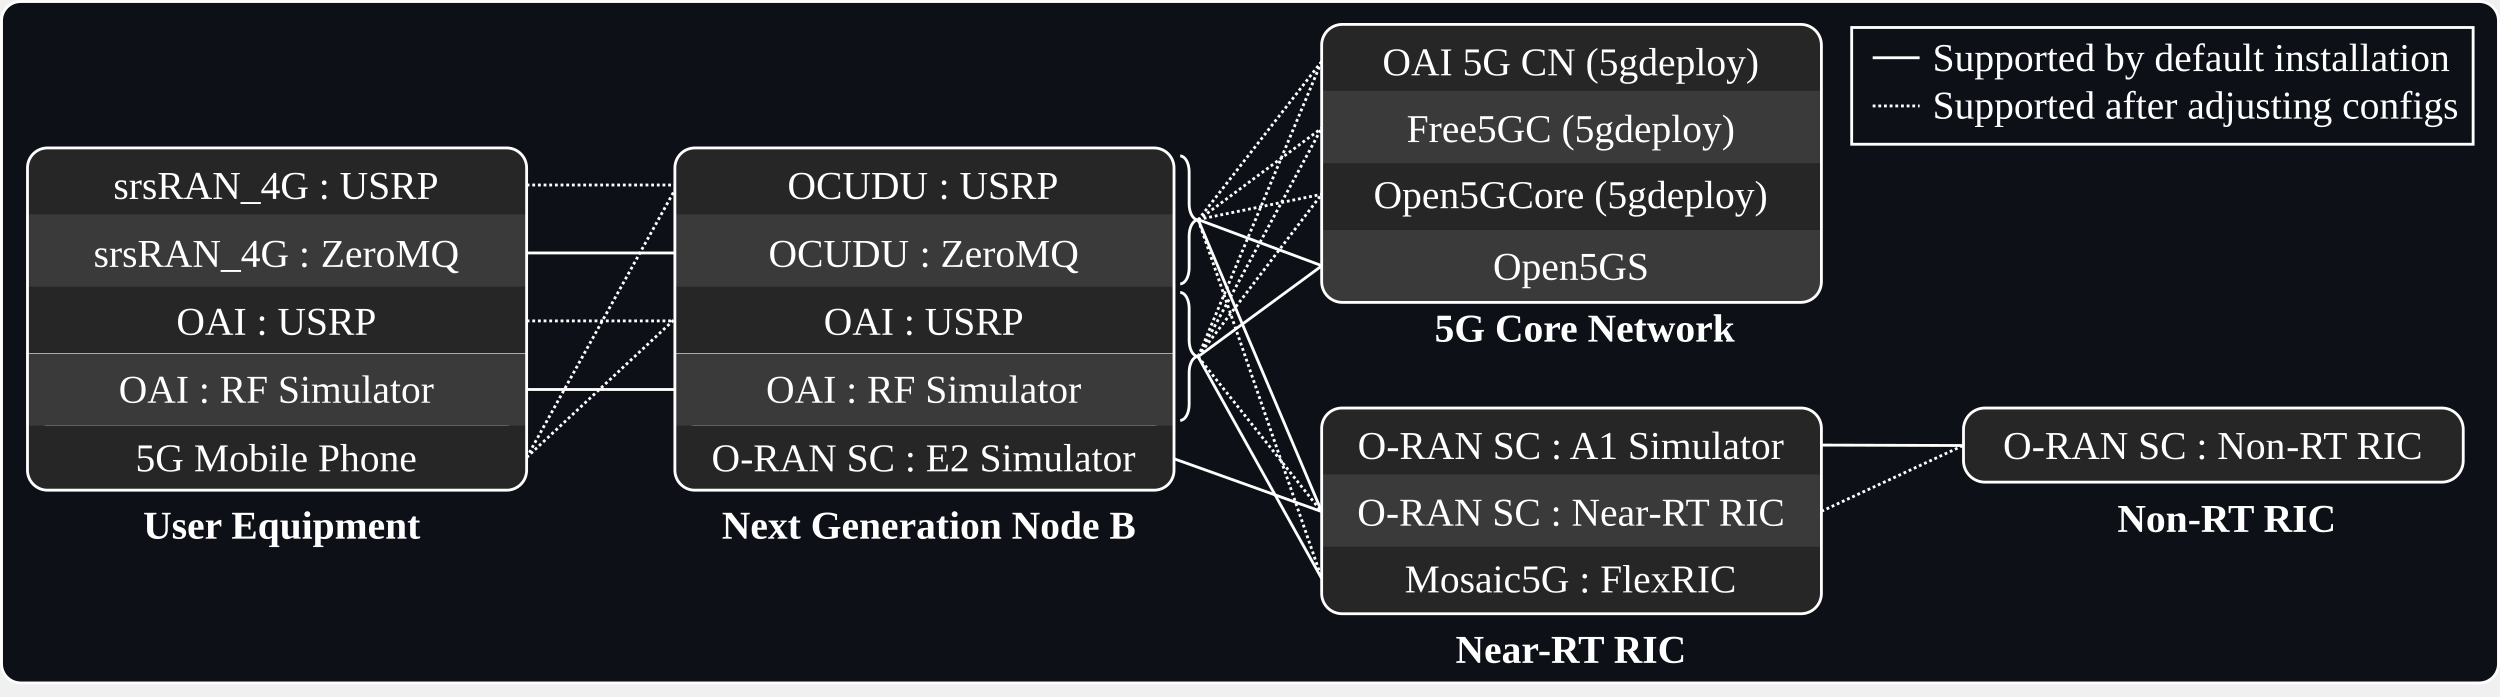
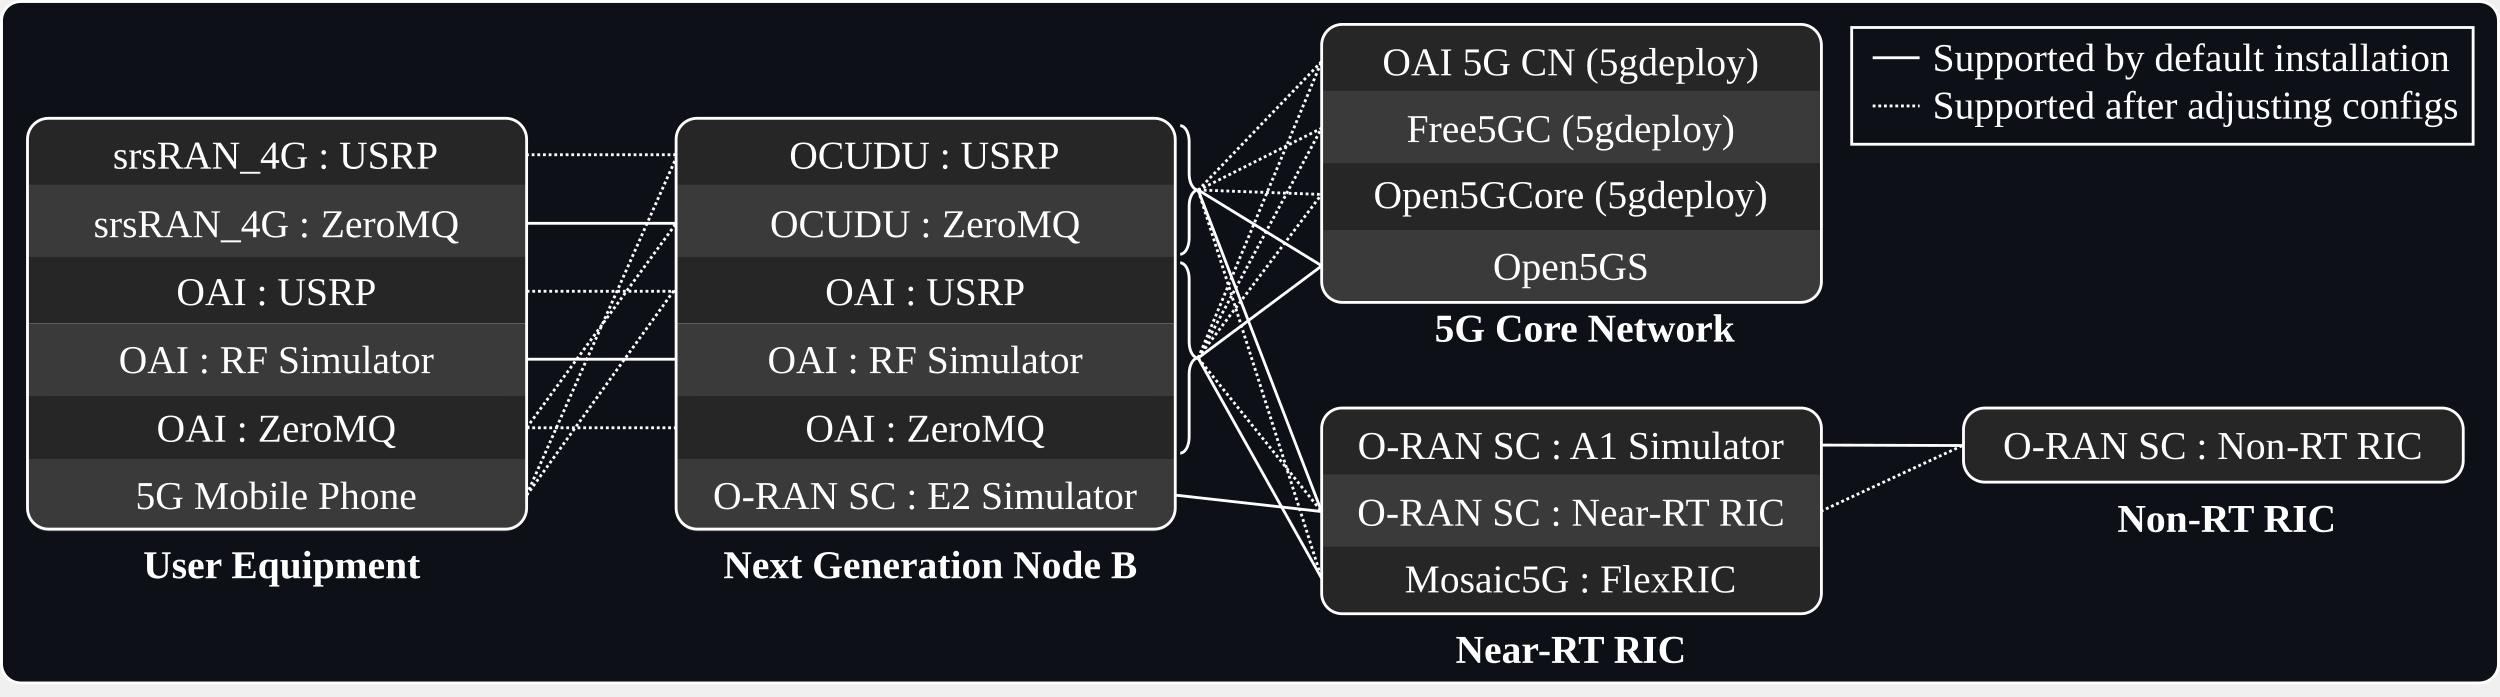
<svg xmlns="http://www.w3.org/2000/svg" width="4047" height="1127" xml:space="preserve" overflow="hidden">
  <g transform="translate(-177 -684)">
    <path d="M179.5 717.438C179.5 700.352 193.351 686.5 210.438 686.5L4190.56 686.5C4207.65 686.5 4221.5 700.352 4221.5 717.438L4221.5 1758.56C4221.5 1775.65 4207.65 1789.5 4190.56 1789.5L210.438 1789.5C193.351 1789.5 179.5 1775.65 179.5 1758.56Z" stroke="#FFFFFF" stroke-width="4.583" stroke-miterlimit="8" fill="#0D1117" fill-rule="evenodd" />
-     <path d="M2071.5 1424.5 2317.13 1512.38" stroke="#FFFFFF" stroke-width="4.583" stroke-miterlimit="8" fill="none" fill-rule="evenodd" />
-     <path d="M1029.5 983.5 1273.76 983.5" stroke="#FFFFFF" stroke-width="4.583" stroke-miterlimit="8" stroke-dasharray="4.583 4.583" fill="none" fill-rule="evenodd" />
-     <path d="M1029.5 1093.5 1275.13 1093.5" stroke="#FFFFFF" stroke-width="4.583" stroke-miterlimit="8" fill="none" fill-rule="evenodd" />
-     <path d="M0 0 244.259 441.244" stroke="#FFFFFF" stroke-width="4.583" stroke-miterlimit="8" stroke-dasharray="4.583 4.583" fill="none" fill-rule="evenodd" transform="matrix(1 0 0 -1 1029.5 1424.74)" />
-     <path d="M1029.5 1314.5 1275.13 1314.5" stroke="#FFFFFF" stroke-width="4.583" stroke-miterlimit="8" fill="none" fill-rule="evenodd" />
-     <path d="M1029.5 1203.5 1269.56 1203.5" stroke="#FFFFFF" stroke-width="4.583" stroke-miterlimit="8" stroke-dasharray="4.583 4.583" fill="none" fill-rule="evenodd" />
-     <path d="M2087.5 936.5C2095.51 936.5 2102 948.042 2102 962.281L2102 1014.22C2102 1028.46 2108.49 1040 2116.5 1040 2108.49 1040 2102 1051.54 2102 1065.78L2102 1117.72C2102 1131.96 2095.51 1143.5 2087.5 1143.5" stroke="#FFFFFF" stroke-width="4.583" stroke-miterlimit="8" fill="none" fill-rule="evenodd" />
-     <path d="M2087.5 1157.5C2095.51 1157.5 2102 1169.04 2102 1183.28L2102 1235.22C2102 1249.46 2108.49 1261 2116.5 1261 2108.49 1261 2102 1272.54 2102 1286.78L2102 1338.72C2102 1352.96 2095.51 1364.5 2087.5 1364.5" stroke="#FFFFFF" stroke-width="4.583" stroke-miterlimit="8" fill="none" fill-rule="evenodd" />
-     <path d="M1269 955.4C1269 937.506 1283.51 923 1301.4 923L2044.6 923C2062.49 923 2077 937.506 2077 955.4L2077 1443.6C2077 1461.49 2062.49 1476 2044.6 1476L1301.4 1476C1283.51 1476 1269 1461.49 1269 1443.6Z" fill="#262626" fill-rule="evenodd" />
-     <path d="M2043.2 1373 1302.8 1373C1284.13 1373 1269 1357.87 1269 1339.2L1269 1256 2077 1256 2077 1339.2C2077 1357.87 2061.87 1373 2043.2 1373Z" fill="#F2F2F2" fill-rule="evenodd" />
-     <rect x="1269" y="1031" width="808" height="117" fill="#3A3A3A" />
-     <text fill="#FFFFFF" font-family="Times New Roman,Times New Roman_MSFontService,sans-serif" font-weight="400" font-size="64" transform="matrix(1 0 0 1 1510.44 1226)">OAI : USRP</text>
-     <text fill="#FFFFFF" font-family="Times New Roman,Times New Roman_MSFontService,sans-serif" font-weight="400" font-size="64" transform="matrix(1 0 0 1 1421.06 1116)">OCUDU</text>
-     <text fill="#FFFFFF" font-family="Times New Roman,Times New Roman_MSFontService,sans-serif" font-weight="400" font-size="64" transform="matrix(1 0 0 1 1665.7 1116)">: </text>
-     <text fill="#FFFFFF" font-family="Times New Roman,Times New Roman_MSFontService,sans-serif" font-weight="400" font-size="64" transform="matrix(1 0 0 1 1699.5 1116)">ZeroMQ</text>
-     <text fill="#FFFFFF" font-family="Times New Roman,Times New Roman_MSFontService,sans-serif" font-weight="400" font-size="64" transform="matrix(1 0 0 1 1451.77 1006)">OCUDU</text>
-     <text fill="#FFFFFF" font-family="Times New Roman,Times New Roman_MSFontService,sans-serif" font-weight="400" font-size="64" transform="matrix(1 0 0 1 1696.41 1006)">: USRP</text>
-     <text fill="#FFFFFF" font-family="Times New Roman,Times New Roman_MSFontService,sans-serif" font-weight="400" font-size="64" transform="matrix(1 0 0 1 1328.82 1447)">O</text>
-     <text fill="#FFFFFF" font-family="Times New Roman,Times New Roman_MSFontService,sans-serif" font-weight="400" font-size="64" transform="matrix(1 0 0 1 1375.23 1447)">-</text>
-     <text fill="#FFFFFF" font-family="Times New Roman,Times New Roman_MSFontService,sans-serif" font-weight="400" font-size="64" transform="matrix(1 0 0 1 1396.43 1447)">RAN SC : E2 Simulator</text>
-     <text fill="#FFFFFF" font-family="Times New Roman,Times New Roman_MSFontService,sans-serif" font-weight="700" font-size="64" transform="matrix(1 0 0 1 1345.48 1556)">Next Generation Node B</text>
-     <rect x="1269" y="1257" width="808" height="116" fill="#3A3A3A" />
-     <text fill="#FFFFFF" font-family="Times New Roman,Times New Roman_MSFontService,sans-serif" font-weight="400" font-size="64" transform="matrix(1 0 0 1 1417.05 1336)">OAI : RF Simulator</text>
-     <path d="M1269.5 955.737C1269.5 937.933 1283.93 923.5 1301.74 923.5L2045.26 923.5C2063.07 923.5 2077.5 937.933 2077.5 955.737L2077.5 1445.26C2077.5 1463.07 2063.07 1477.5 2045.26 1477.5L1301.74 1477.5C1283.93 1477.5 1269.5 1463.07 1269.5 1445.26Z" stroke="#FFFFFF" stroke-width="4.583" stroke-miterlimit="8" fill="none" fill-rule="evenodd" />
-     <path d="M221 955.4C221 937.506 235.506 923 253.4 923L996.599 923C1014.49 923 1029 937.506 1029 955.4L1029 1443.6C1029 1461.49 1014.49 1476 996.599 1476L253.4 1476C235.506 1476 221 1461.49 221 1443.6Z" fill="#262626" fill-rule="evenodd" />
-     <path d="M995.199 1373 254.801 1373C236.133 1373 221 1357.87 221 1339.2L221 1256 1029 1256 1029 1339.2C1029 1357.87 1013.87 1373 995.199 1373Z" fill="#F2F2F2" fill-rule="evenodd" />
-     <rect x="221" y="1031" width="808" height="117" fill="#3A3A3A" />
-     <text fill="#FFFFFF" font-family="Times New Roman,Times New Roman_MSFontService,sans-serif" font-weight="400" font-size="64" transform="matrix(1 0 0 1 462.53 1226)">OAI : USRP</text>
-     <text fill="#FFFFFF" font-family="Times New Roman,Times New Roman_MSFontService,sans-serif" font-weight="400" font-size="64" transform="matrix(1 0 0 1 328.467 1116)">srsRAN_4G : </text>
-     <text fill="#FFFFFF" font-family="Times New Roman,Times New Roman_MSFontService,sans-serif" font-weight="400" font-size="64" transform="matrix(1 0 0 1 696.28 1116)">ZeroMQ</text>
-     <text fill="#FFFFFF" font-family="Times New Roman,Times New Roman_MSFontService,sans-serif" font-weight="400" font-size="64" transform="matrix(1 0 0 1 360.551 1006)">srsRAN_4G : USRP</text>
-     <text fill="#FFFFFF" font-family="Times New Roman,Times New Roman_MSFontService,sans-serif" font-weight="400" font-size="64" transform="matrix(1 0 0 1 396.358 1447)">5G </text>
-     <text fill="#FFFFFF" font-family="Times New Roman,Times New Roman_MSFontService,sans-serif" font-weight="400" font-size="64" transform="matrix(1 0 0 1 490.889 1447)">Mobile Phone</text>
-     <text fill="#FFFFFF" font-family="Times New Roman,Times New Roman_MSFontService,sans-serif" font-weight="700" font-size="64" transform="matrix(1 0 0 1 408.725 1556)">User Equipment</text>
-     <rect x="221" y="1257" width="808" height="116" fill="#3A3A3A" />
-     <text fill="#FFFFFF" font-family="Times New Roman,Times New Roman_MSFontService,sans-serif" font-weight="400" font-size="64" transform="matrix(1 0 0 1 369.144 1336)">OAI : RF Simulator</text>
-     <path d="M221.5 955.737C221.5 937.933 235.933 923.5 253.737 923.5L997.263 923.5C1015.07 923.5 1029.5 937.933 1029.5 955.737L1029.5 1445.26C1029.5 1463.07 1015.07 1477.5 997.263 1477.5L253.737 1477.5C235.933 1477.5 221.5 1463.07 221.5 1445.26Z" stroke="#FFFFFF" stroke-width="4.583" stroke-miterlimit="8" fill="none" fill-rule="evenodd" />
+     <path d="M0 0 230.922 107.201" stroke="#FFFFFF" stroke-width="4.583" stroke-miterlimit="8" stroke-dasharray="4.583 4.583" fill="none" fill-rule="evenodd" transform="matrix(1 0 0 -1 3124.5 1511.7)" />
+     <path d="M3124.5 1404.5 3355.42 1405.22" stroke="#FFFFFF" stroke-width="4.583" stroke-miterlimit="8" fill="none" fill-rule="evenodd" />
+     <path d="M2079.5 1485.5 2316.84 1512.16" stroke="#FFFFFF" stroke-width="4.583" stroke-miterlimit="8" fill="none" fill-rule="evenodd" />
+     <path d="M2087.5 887.5C2095.51 887.5 2102 899.043 2102 913.281L2102 965.719C2102 979.958 2108.49 991.5 2116.5 991.5 2108.49 991.5 2102 1003.04 2102 1017.28L2102 1069.72C2102 1083.96 2095.51 1095.5 2087.5 1095.5" stroke="#FFFFFF" stroke-width="4.583" stroke-miterlimit="8" fill="none" fill-rule="evenodd" />
+     <path d="M2087.5 1109.5C2095.51 1109.5 2102 1121.04 2102 1135.28L2102 1237.72C2102 1251.96 2108.49 1263.5 2116.5 1263.5 2108.49 1263.5 2102 1275.04 2102 1289.28L2102 1391.72C2102 1405.96 2095.51 1417.5 2087.5 1417.5" stroke="#FFFFFF" stroke-width="4.583" stroke-miterlimit="8" fill="none" fill-rule="evenodd" />
+     <path d="M2116.5 1263.5 2316.43 1512.23" stroke="#FFFFFF" stroke-width="4.583" stroke-miterlimit="8" stroke-dasharray="4.583 4.583" fill="none" fill-rule="evenodd" />
+     <path d="M2116.5 991.5 2316.43 1114.17" stroke="#FFFFFF" stroke-width="4.583" stroke-miterlimit="8" fill="none" fill-rule="evenodd" />
+     <path d="M0 0 199.933 149.091" stroke="#FFFFFF" stroke-width="4.583" stroke-miterlimit="8" fill="none" fill-rule="evenodd" transform="matrix(1 0 0 -1 2116.5 1263.59)" />
+     <path d="M2116.5 1263.5 2316.43 1620.15" stroke="#FFFFFF" stroke-width="4.583" stroke-miterlimit="8" fill="none" fill-rule="evenodd" />
+     <path d="M2116.5 991.5 2316.43 1619.9" stroke="#FFFFFF" stroke-width="4.583" stroke-miterlimit="8" stroke-dasharray="4.583 4.583" fill="none" fill-rule="evenodd" />
+     <path d="M0 0 199.933 372.418" stroke="#FFFFFF" stroke-width="4.583" stroke-miterlimit="8" stroke-dasharray="4.583 4.583" fill="none" fill-rule="evenodd" transform="matrix(1 0 0 -1 2116.5 1263.92)" />
+     <path d="M0 0 199.932 480.334" stroke="#FFFFFF" stroke-width="4.583" stroke-miterlimit="8" stroke-dasharray="4.583 4.583" fill="none" fill-rule="evenodd" transform="matrix(1 0 0 -1 2116.5 1263.83)" />
+     <path d="M2116.5 991.5 2316.43 998.756" stroke="#FFFFFF" stroke-width="4.583" stroke-miterlimit="8" stroke-dasharray="4.583 4.583" fill="none" fill-rule="evenodd" />
+     <path d="M0 0 199.933 100.66" stroke="#FFFFFF" stroke-width="4.583" stroke-miterlimit="8" stroke-dasharray="4.583 4.583" fill="none" fill-rule="evenodd" transform="matrix(1 0 0 -1 2116.5 992.16)" />
+     <path d="M0 0 199.932 208.577" stroke="#FFFFFF" stroke-width="4.583" stroke-miterlimit="8" stroke-dasharray="4.583 4.583" fill="none" fill-rule="evenodd" transform="matrix(1 0 0 -1 2116.5 992.077)" />
+     <path d="M0 0 199.933 264.502" stroke="#FFFFFF" stroke-width="4.583" stroke-miterlimit="8" stroke-dasharray="4.583 4.583" fill="none" fill-rule="evenodd" transform="matrix(1 0 0 -1 2116.5 1263)" />
+     <path d="M2116.5 991.5 2316.43 1511.99" stroke="#FFFFFF" stroke-width="4.583" stroke-miterlimit="8" fill="none" fill-rule="evenodd" />
+     <path d="M1028.5 934.5 1270.66 934.501" stroke="#FFFFFF" stroke-width="4.583" stroke-miterlimit="8" stroke-dasharray="4.583 4.583" fill="none" fill-rule="evenodd" />
+     <path d="M1029.5 1045.5 1271.66 1045.5" stroke="#FFFFFF" stroke-width="4.583" stroke-miterlimit="8" fill="none" fill-rule="evenodd" />
+     <path d="M0 0 244.261 550.592" stroke="#FFFFFF" stroke-width="4.583" stroke-miterlimit="8" stroke-dasharray="4.583 4.583" fill="none" fill-rule="evenodd" transform="matrix(1 0 0 -1 1029.5 1485.09)" />
+     <path d="M1029.5 1265.5 1271.66 1265.5" stroke="#FFFFFF" stroke-width="4.583" stroke-miterlimit="8" fill="none" fill-rule="evenodd" />
+     <path d="M1029.5 1155.5 1271.66 1155.5" stroke="#FFFFFF" stroke-width="4.583" stroke-miterlimit="8" stroke-dasharray="4.583 4.583" fill="none" fill-rule="evenodd" />
+     <path d="M0 0 239.784 333.293" stroke="#FFFFFF" stroke-width="4.583" stroke-miterlimit="8" stroke-dasharray="4.583 4.583" fill="none" fill-rule="evenodd" transform="matrix(1 0 0 -1 1029.5 1485.79)" />
+     <path d="M1029.5 1376.5 1271.66 1376.5" stroke="#FFFFFF" stroke-width="4.583" stroke-miterlimit="8" stroke-dasharray="4.583 4.583" fill="none" fill-rule="evenodd" />
+     <path d="M0 0 242.165 330.933" stroke="#FFFFFF" stroke-width="4.583" stroke-miterlimit="8" stroke-dasharray="4.583 4.583" fill="none" fill-rule="evenodd" transform="matrix(1 0 0 -1 1029.5 1376.43)" />
+     <path d="M221 914.196C221 892.549 238.549 875 260.197 875L989.803 875C1011.45 875 1029 892.549 1029 914.196L1029 1504.79C1029 1526.44 1011.45 1543.99 989.803 1543.99L260.197 1543.99C238.549 1543.99 221 1526.44 221 1504.79Z" fill="#262626" fill-rule="evenodd" />
+     <path d="M995.488 1324 254.512 1324C236.004 1324 221 1309 221 1290.49L221 1208 1029 1208 1029 1290.49C1029 1309 1014 1324 995.488 1324Z" fill="#F2F2F2" fill-rule="evenodd" />
+     <rect x="221" y="983" width="808" height="117" fill="#3A3A3A" />
+     <text fill="#FFFFFF" font-family="Times New Roman,Times New Roman_MSFontService,sans-serif" font-weight="400" font-size="64" transform="matrix(1 0 0 1 462.528 1178)">OAI : USRP</text>
+     <text fill="#FFFFFF" font-family="Times New Roman,Times New Roman_MSFontService,sans-serif" font-weight="400" font-size="64" transform="matrix(1 0 0 1 328.466 1068)">srsRAN_4G : </text>
+     <text fill="#FFFFFF" font-family="Times New Roman,Times New Roman_MSFontService,sans-serif" font-weight="400" font-size="64" transform="matrix(1 0 0 1 696.278 1068)">ZeroMQ</text>
+     <text fill="#FFFFFF" font-family="Times New Roman,Times New Roman_MSFontService,sans-serif" font-weight="400" font-size="64" transform="matrix(1 0 0 1 359.69 957)">srsRAN_4G : USRP</text>
+     <text fill="#FFFFFF" font-family="Times New Roman,Times New Roman_MSFontService,sans-serif" font-weight="400" font-size="64" transform="matrix(1 0 0 1 430.445 1399)">OAI : </text>
+     <text fill="#FFFFFF" font-family="Times New Roman,Times New Roman_MSFontService,sans-serif" font-weight="400" font-size="64" transform="matrix(1 0 0 1 594.299 1399)">ZeroMQ</text>
+     <rect x="221" y="1208" width="808" height="117" fill="#3A3A3A" />
+     <text fill="#FFFFFF" font-family="Times New Roman,Times New Roman_MSFontService,sans-serif" font-weight="400" font-size="64" transform="matrix(1 0 0 1 369.143 1288)">OAI : RF Simulator</text>
+     <path d="M995.199 1544 254.801 1544C236.133 1544 221 1528.87 221 1510.2L221 1427 1029 1427 1029 1510.2C1029 1528.87 1013.87 1544 995.199 1544Z" fill="#3A3A3A" fill-rule="evenodd" />
+     <text fill="#FFFFFF" font-family="Times New Roman,Times New Roman_MSFontService,sans-serif" font-weight="400" font-size="64" transform="matrix(1 0 0 1 396.356 1508)">5G </text>
+     <text fill="#FFFFFF" font-family="Times New Roman,Times New Roman_MSFontService,sans-serif" font-weight="400" font-size="64" transform="matrix(1 0 0 1 490.887 1508)">Mobile Phone</text>
+     <path d="M221.5 909.562C221.5 890.75 236.75 875.5 255.562 875.5L995.438 875.5C1014.25 875.5 1029.5 890.75 1029.5 909.562L1029.5 1506.44C1029.5 1525.25 1014.25 1540.5 995.438 1540.5L255.562 1540.5C236.75 1540.5 221.5 1525.25 221.5 1506.44Z" stroke="#FFFFFF" stroke-width="4.583" stroke-miterlimit="8" fill="none" fill-rule="evenodd" />
+     <text fill="#FFFFFF" font-family="Times New Roman,Times New Roman_MSFontService,sans-serif" font-weight="700" font-size="64" transform="matrix(1 0 0 1 408.723 1620)">User Equipment</text>
+     <path d="M1271 914.196C1271 892.549 1288.55 875 1310.2 875L2039.8 875C2061.45 875 2079 892.549 2079 914.196L2079 1504.79C2079 1526.44 2061.45 1543.99 2039.8 1543.99L1310.2 1543.99C1288.55 1543.99 1271 1526.44 1271 1504.79Z" fill="#262626" fill-rule="evenodd" />
+     <path d="M2045.49 1324 1304.51 1324C1286 1324 1271 1309 1271 1290.49L1271 1208 2079 1208 2079 1290.49C2079 1309 2064 1324 2045.49 1324Z" fill="#F2F2F2" fill-rule="evenodd" />
+     <rect x="1271" y="983" width="808" height="117" fill="#3A3A3A" />
+     <text fill="#FFFFFF" font-family="Times New Roman,Times New Roman_MSFontService,sans-serif" font-weight="400" font-size="64" transform="matrix(1 0 0 1 1512.82 1178)">OAI : USRP</text>
+     <text fill="#FFFFFF" font-family="Times New Roman,Times New Roman_MSFontService,sans-serif" font-weight="400" font-size="64" transform="matrix(1 0 0 1 1423.44 1068)">OCUDU : </text>
+     <text fill="#FFFFFF" font-family="Times New Roman,Times New Roman_MSFontService,sans-serif" font-weight="400" font-size="64" transform="matrix(1 0 0 1 1701.88 1068)">ZeroMQ</text>
+     <text fill="#FFFFFF" font-family="Times New Roman,Times New Roman_MSFontService,sans-serif" font-weight="400" font-size="64" transform="matrix(1 0 0 1 1454.67 957)">OCUDU : USRP</text>
+     <text fill="#FFFFFF" font-family="Times New Roman,Times New Roman_MSFontService,sans-serif" font-weight="400" font-size="64" transform="matrix(1 0 0 1 1480.74 1399)">OAI : </text>
+     <text fill="#FFFFFF" font-family="Times New Roman,Times New Roman_MSFontService,sans-serif" font-weight="400" font-size="64" transform="matrix(1 0 0 1 1644.59 1399)">ZeroMQ</text>
+     <rect x="1271" y="1208" width="808" height="117" fill="#3A3A3A" />
+     <text fill="#FFFFFF" font-family="Times New Roman,Times New Roman_MSFontService,sans-serif" font-weight="400" font-size="64" transform="matrix(1 0 0 1 1419.43 1288)">OAI : RF Simulator</text>
+     <path d="M2045.2 1544 1304.8 1544C1286.13 1544 1271 1528.87 1271 1510.2L1271 1427 2079 1427 2079 1510.2C2079 1528.87 2063.87 1544 2045.2 1544Z" fill="#3A3A3A" fill-rule="evenodd" />
+     <text fill="#FFFFFF" font-family="Times New Roman,Times New Roman_MSFontService,sans-serif" font-weight="400" font-size="64" transform="matrix(1 0 0 1 1331.2 1508)">O</text>
+     <text fill="#FFFFFF" font-family="Times New Roman,Times New Roman_MSFontService,sans-serif" font-weight="400" font-size="64" transform="matrix(1 0 0 1 1377.61 1508)">-</text>
+     <text fill="#FFFFFF" font-family="Times New Roman,Times New Roman_MSFontService,sans-serif" font-weight="400" font-size="64" transform="matrix(1 0 0 1 1398.81 1508)">RAN SC : E2 Simulator</text>
+     <path d="M1271.5 909.562C1271.5 890.75 1286.75 875.5 1305.56 875.5L2045.44 875.5C2064.25 875.5 2079.5 890.75 2079.5 909.562L2079.5 1506.44C2079.5 1525.25 2064.25 1540.5 2045.44 1540.5L1305.56 1540.5C1286.75 1540.5 1271.5 1525.25 1271.5 1506.44Z" stroke="#FFFFFF" stroke-width="4.583" stroke-miterlimit="8" fill="none" fill-rule="evenodd" />
+     <text fill="#FFFFFF" font-family="Times New Roman,Times New Roman_MSFontService,sans-serif" font-weight="700" font-size="64" transform="matrix(1 0 0 1 1347.86 1620)">Next Generation Node B</text>
    <path d="M3355.5 1379.24C3355.5 1360.05 3371.05 1344.5 3390.24 1344.5L4129.76 1344.5C4148.95 1344.5 4164.5 1360.05 4164.5 1379.24L4164.5 1429.76C4164.5 1448.95 4148.95 1464.5 4129.76 1464.5L3390.24 1464.5C3371.05 1464.5 3355.5 1448.95 3355.5 1429.76Z" stroke="#FFFFFF" stroke-width="4.583" stroke-miterlimit="8" fill="#262626" fill-rule="evenodd" />
    <text fill="#FFFFFF" font-family="Times New Roman,Times New Roman_MSFontService,sans-serif" font-weight="400" font-size="64" transform="matrix(1 0 0 1 3419.52 1427)">O</text>
    <text fill="#FFFFFF" font-family="Times New Roman,Times New Roman_MSFontService,sans-serif" font-weight="400" font-size="64" transform="matrix(1 0 0 1 3465.93 1427)">-</text>
    <text fill="#FFFFFF" font-family="Times New Roman,Times New Roman_MSFontService,sans-serif" font-weight="400" font-size="64" transform="matrix(1 0 0 1 3487.13 1427)">RAN SC : Non</text>
    <text fill="#FFFFFF" font-family="Times New Roman,Times New Roman_MSFontService,sans-serif" font-weight="400" font-size="64" transform="matrix(1 0 0 1 3877.86 1427)">-</text>
    <text fill="#FFFFFF" font-family="Times New Roman,Times New Roman_MSFontService,sans-serif" font-weight="400" font-size="64" transform="matrix(1 0 0 1 3899.06 1427)">RT RIC</text>
    <text fill="#FFFFFF" font-family="Times New Roman,Times New Roman_MSFontService,sans-serif" font-weight="700" font-size="64" transform="matrix(1 0 0 1 3604.58 1545)">Non</text>
    <text fill="#FFFFFF" font-family="Times New Roman,Times New Roman_MSFontService,sans-serif" font-weight="700" font-size="64" transform="matrix(1 0 0 1 3718.59 1545)">-</text>
    <text fill="#FFFFFF" font-family="Times New Roman,Times New Roman_MSFontService,sans-serif" font-weight="700" font-size="64" transform="matrix(1 0 0 1 3739.79 1545)">RT RIC</text>
    <rect x="3174.5" y="728.5" width="1006" height="189" stroke="#FFFFFF" stroke-width="4.583" stroke-miterlimit="8" fill="#0D1117" />
    <path d="M3208.5 777.5 3284.46 777.5" stroke="#FFFFFF" stroke-width="4.583" stroke-miterlimit="8" fill="none" fill-rule="evenodd" />
    <text fill="#FFFFFF" font-family="Times New Roman,Times New Roman_MSFontService,sans-serif" font-weight="400" font-size="64" transform="matrix(1 0 0 1 3305.47 799)">Supported by default installation</text>
    <text fill="#FFFFFF" font-family="Times New Roman,Times New Roman_MSFontService,sans-serif" font-weight="400" font-size="64" transform="matrix(1 0 0 1 3305.47 876)">Supported after adjusting configs</text>
    <path d="M3208.5 855.5 3284.46 855.5" stroke="#FFFFFF" stroke-width="4.583" stroke-miterlimit="8" stroke-dasharray="4.583 4.583" fill="none" fill-rule="evenodd" />
-     <path d="M0 0 239.782 223.945" stroke="#FFFFFF" stroke-width="4.583" stroke-miterlimit="8" stroke-dasharray="4.583 4.583" fill="none" fill-rule="evenodd" transform="matrix(1 0 0 -1 1029.5 1424.45)" />
    <text fill="#FFFFFF" font-family="Times New Roman,Times New Roman_MSFontService,sans-serif" font-weight="700" font-size="64" transform="matrix(1 0 0 1 2533.17 1757)">Near</text>
    <text fill="#FFFFFF" font-family="Times New Roman,Times New Roman_MSFontService,sans-serif" font-weight="700" font-size="64" transform="matrix(1 0 0 1 2666.57 1757)">-</text>
    <text fill="#FFFFFF" font-family="Times New Roman,Times New Roman_MSFontService,sans-serif" font-weight="700" font-size="64" transform="matrix(1 0 0 1 2687.77 1757)">RT RIC</text>
    <path d="M2316 1375.52C2316 1358.11 2330.11 1344 2347.52 1344L3093.48 1344C3110.89 1344 3125 1358.11 3125 1375.52L3125 1645.48C3125 1662.89 3110.89 1677 3093.48 1677L2347.52 1677C2330.11 1677 2316 1662.89 2316 1645.48Z" fill="#262626" fill-rule="evenodd" />
    <rect x="2316" y="1452" width="809" height="117" fill="#3A3A3A" />
    <path d="M2316.5 1377.4C2316.5 1359.23 2331.23 1344.5 2349.4 1344.5L3092.6 1344.5C3110.77 1344.5 3125.5 1359.23 3125.5 1377.4L3125.5 1644.6C3125.5 1662.77 3110.77 1677.5 3092.6 1677.5L2349.4 1677.5C2331.23 1677.5 2316.5 1662.77 2316.5 1644.6Z" stroke="#FFFFFF" stroke-width="4.583" stroke-miterlimit="8" fill="none" fill-rule="evenodd" />
-     <text fill="#FFFFFF" font-family="Times New Roman,Times New Roman_MSFontService,sans-serif" font-weight="400" font-size="64" transform="matrix(1 0 0 1 2450.93 1643)">Mosaic5G : FlexRIC</text>
-     <text fill="#FFFFFF" font-family="Times New Roman,Times New Roman_MSFontService,sans-serif" font-weight="400" font-size="64" transform="matrix(1 0 0 1 2374.15 1535)">O</text>
-     <text fill="#FFFFFF" font-family="Times New Roman,Times New Roman_MSFontService,sans-serif" font-weight="400" font-size="64" transform="matrix(1 0 0 1 2420.56 1535)">-</text>
-     <text fill="#FFFFFF" font-family="Times New Roman,Times New Roman_MSFontService,sans-serif" font-weight="400" font-size="64" transform="matrix(1 0 0 1 2441.76 1535)">RAN SC : Near</text>
-     <text fill="#FFFFFF" font-family="Times New Roman,Times New Roman_MSFontService,sans-serif" font-weight="400" font-size="64" transform="matrix(1 0 0 1 2845.53 1535)">-</text>
-     <text fill="#FFFFFF" font-family="Times New Roman,Times New Roman_MSFontService,sans-serif" font-weight="400" font-size="64" transform="matrix(1 0 0 1 2866.73 1535)">RT RIC</text>
-     <text fill="#FFFFFF" font-family="Times New Roman,Times New Roman_MSFontService,sans-serif" font-weight="400" font-size="64" transform="matrix(1 0 0 1 2374.77 1427)">O</text>
-     <text fill="#FFFFFF" font-family="Times New Roman,Times New Roman_MSFontService,sans-serif" font-weight="400" font-size="64" transform="matrix(1 0 0 1 2421.18 1427)">-</text>
-     <text fill="#FFFFFF" font-family="Times New Roman,Times New Roman_MSFontService,sans-serif" font-weight="400" font-size="64" transform="matrix(1 0 0 1 2442.38 1427)">RAN SC : A1 Simulator</text>
+     <text fill="#FFFFFF" font-family="Times New Roman,Times New Roman_MSFontService,sans-serif" font-weight="400" font-size="64" transform="matrix(1 0 0 1 2450.87 1643)">Mosaic5G : FlexRIC</text>
+     <text fill="#FFFFFF" font-family="Times New Roman,Times New Roman_MSFontService,sans-serif" font-weight="400" font-size="64" transform="matrix(1 0 0 1 2374.1 1535)">O</text>
+     <text fill="#FFFFFF" font-family="Times New Roman,Times New Roman_MSFontService,sans-serif" font-weight="400" font-size="64" transform="matrix(1 0 0 1 2420.5 1535)">-</text>
+     <text fill="#FFFFFF" font-family="Times New Roman,Times New Roman_MSFontService,sans-serif" font-weight="400" font-size="64" transform="matrix(1 0 0 1 2441.7 1535)">RAN SC : Near</text>
+     <text fill="#FFFFFF" font-family="Times New Roman,Times New Roman_MSFontService,sans-serif" font-weight="400" font-size="64" transform="matrix(1 0 0 1 2845.47 1535)">-</text>
+     <text fill="#FFFFFF" font-family="Times New Roman,Times New Roman_MSFontService,sans-serif" font-weight="400" font-size="64" transform="matrix(1 0 0 1 2866.67 1535)">RT RIC</text>
+     <text fill="#FFFFFF" font-family="Times New Roman,Times New Roman_MSFontService,sans-serif" font-weight="400" font-size="64" transform="matrix(1 0 0 1 2374.72 1427)">O</text>
+     <text fill="#FFFFFF" font-family="Times New Roman,Times New Roman_MSFontService,sans-serif" font-weight="400" font-size="64" transform="matrix(1 0 0 1 2421.12 1427)">-</text>
+     <text fill="#FFFFFF" font-family="Times New Roman,Times New Roman_MSFontService,sans-serif" font-weight="400" font-size="64" transform="matrix(1 0 0 1 2442.32 1427)">RAN SC : A1 Simulator</text>
    <path d="M3091.2 1173 2349.8 1173C2331.13 1173 2316 1157.87 2316 1139.2L2316 1056 3125 1056 3125 1139.2C3125 1157.87 3109.87 1173 3091.2 1173Z" fill="#3A3A3A" fill-rule="evenodd" />
    <path d="M2348.35 723 3092.65 723C3110.52 723 3125 737.484 3125 755.351L3125 1056 2316 1056 2316 755.351C2316 737.484 2330.48 723 2348.35 723Z" fill="#262626" fill-rule="evenodd" />
    <rect x="2316" y="831" width="809" height="117" fill="#3A3A3A" />
    <path d="M2316.5 756.948C2316.5 738.475 2331.48 723.5 2349.95 723.5L3092.05 723.5C3110.52 723.5 3125.5 738.475 3125.5 756.948L3125.5 1140.05C3125.5 1158.52 3110.52 1173.5 3092.05 1173.5L2349.95 1173.5C2331.48 1173.5 2316.5 1158.52 2316.5 1140.05Z" stroke="#FFFFFF" stroke-width="4.583" stroke-miterlimit="8" fill="none" fill-rule="evenodd" />
-     <text fill="#FFFFFF" font-family="Times New Roman,Times New Roman_MSFontService,sans-serif" font-weight="400" font-size="64" transform="matrix(1 0 0 1 2400.51 1021)">Open5GCore (5gdeploy)</text>
-     <text fill="#FFFFFF" font-family="Times New Roman,Times New Roman_MSFontService,sans-serif" font-weight="400" font-size="64" transform="matrix(1 0 0 1 2454.08 914)">Free5GC (5gdeploy)</text>
-     <text fill="#FFFFFF" font-family="Times New Roman,Times New Roman_MSFontService,sans-serif" font-weight="400" font-size="64" transform="matrix(1 0 0 1 2414.83 806)">OAI 5G CN (5gdeploy)</text>
-     <text fill="#FFFFFF" font-family="Times New Roman,Times New Roman_MSFontService,sans-serif" font-weight="400" font-size="64" transform="matrix(1 0 0 1 2593.87 1137)">Open5GS</text>
+     <text fill="#FFFFFF" font-family="Times New Roman,Times New Roman_MSFontService,sans-serif" font-weight="400" font-size="64" transform="matrix(1 0 0 1 2400.45 1021)">Open5GCore (5gdeploy)</text>
+     <text fill="#FFFFFF" font-family="Times New Roman,Times New Roman_MSFontService,sans-serif" font-weight="400" font-size="64" transform="matrix(1 0 0 1 2454.02 914)">Free5GC (5gdeploy)</text>
+     <text fill="#FFFFFF" font-family="Times New Roman,Times New Roman_MSFontService,sans-serif" font-weight="400" font-size="64" transform="matrix(1 0 0 1 2414.77 806)">OAI 5G CN (5gdeploy)</text>
+     <text fill="#FFFFFF" font-family="Times New Roman,Times New Roman_MSFontService,sans-serif" font-weight="400" font-size="64" transform="matrix(1 0 0 1 2593.81 1137)">Open5GS</text>
    <text fill="#FFFFFF" font-family="Times New Roman,Times New Roman_MSFontService,sans-serif" font-weight="700" font-size="64" transform="matrix(1 0 0 1 2499.31 1237)">5G Core Network</text>
-     <path d="M2116.5 1261.5 2316.49 1512.51" stroke="#FFFFFF" stroke-width="4.583" stroke-miterlimit="8" stroke-dasharray="4.583 4.583" fill="none" fill-rule="evenodd" />
-     <path d="M2116.5 1039.5 2316.49 1114.04" stroke="#FFFFFF" stroke-width="4.583" stroke-miterlimit="8" fill="none" fill-rule="evenodd" />
-     <path d="M0 0 199.991 146.814" stroke="#FFFFFF" stroke-width="4.583" stroke-miterlimit="8" fill="none" fill-rule="evenodd" transform="matrix(1 0 0 -1 2116.5 1261.31)" />
-     <path d="M2116.5 1261.5 2316.49 1620.42" stroke="#FFFFFF" stroke-width="4.583" stroke-miterlimit="8" fill="none" fill-rule="evenodd" />
-     <path d="M2116.5 1039.5 2316.49 1619.78" stroke="#FFFFFF" stroke-width="4.583" stroke-miterlimit="8" stroke-dasharray="4.583 4.583" fill="none" fill-rule="evenodd" />
-     <path d="M0 0 199.991 370.141" stroke="#FFFFFF" stroke-width="4.583" stroke-miterlimit="8" stroke-dasharray="4.583 4.583" fill="none" fill-rule="evenodd" transform="matrix(1 0 0 -1 2116.5 1261.64)" />
-     <path d="M0 0 199.99 478.057" stroke="#FFFFFF" stroke-width="4.583" stroke-miterlimit="8" stroke-dasharray="4.583 4.583" fill="none" fill-rule="evenodd" transform="matrix(1 0 0 -1 2116.5 1261.56)" />
-     <path d="M0 0 199.991 40.871" stroke="#FFFFFF" stroke-width="4.583" stroke-miterlimit="8" stroke-dasharray="4.583 4.583" fill="none" fill-rule="evenodd" transform="matrix(1 0 0 -1 2116.5 1039.37)" />
-     <path d="M0 0 199.991 148.788" stroke="#FFFFFF" stroke-width="4.583" stroke-miterlimit="8" stroke-dasharray="4.583 4.583" fill="none" fill-rule="evenodd" transform="matrix(1 0 0 -1 2116.5 1040.29)" />
-     <path d="M0 0 199.99 256.704" stroke="#FFFFFF" stroke-width="4.583" stroke-miterlimit="8" stroke-dasharray="4.583 4.583" fill="none" fill-rule="evenodd" transform="matrix(1 0 0 -1 2116.5 1040.2)" />
-     <path d="M0 0 199.991 262.225" stroke="#FFFFFF" stroke-width="4.583" stroke-miterlimit="8" stroke-dasharray="4.583 4.583" fill="none" fill-rule="evenodd" transform="matrix(1 0 0 -1 2116.5 1260.72)" />
-     <path d="M2116.5 1039.5 2316.49 1511.86" stroke="#FFFFFF" stroke-width="4.583" stroke-miterlimit="8" fill="none" fill-rule="evenodd" />
-     <path d="M0 0 230.864 107.201" stroke="#FFFFFF" stroke-width="4.583" stroke-miterlimit="8" stroke-dasharray="4.583 4.583" fill="none" fill-rule="evenodd" transform="matrix(1 0 0 -1 3125.5 1511.7)" />
-     <path d="M3125.5 1404.5 3356.36 1405.22" stroke="#FFFFFF" stroke-width="4.583" stroke-miterlimit="8" fill="none" fill-rule="evenodd" />
  </g>
</svg>
